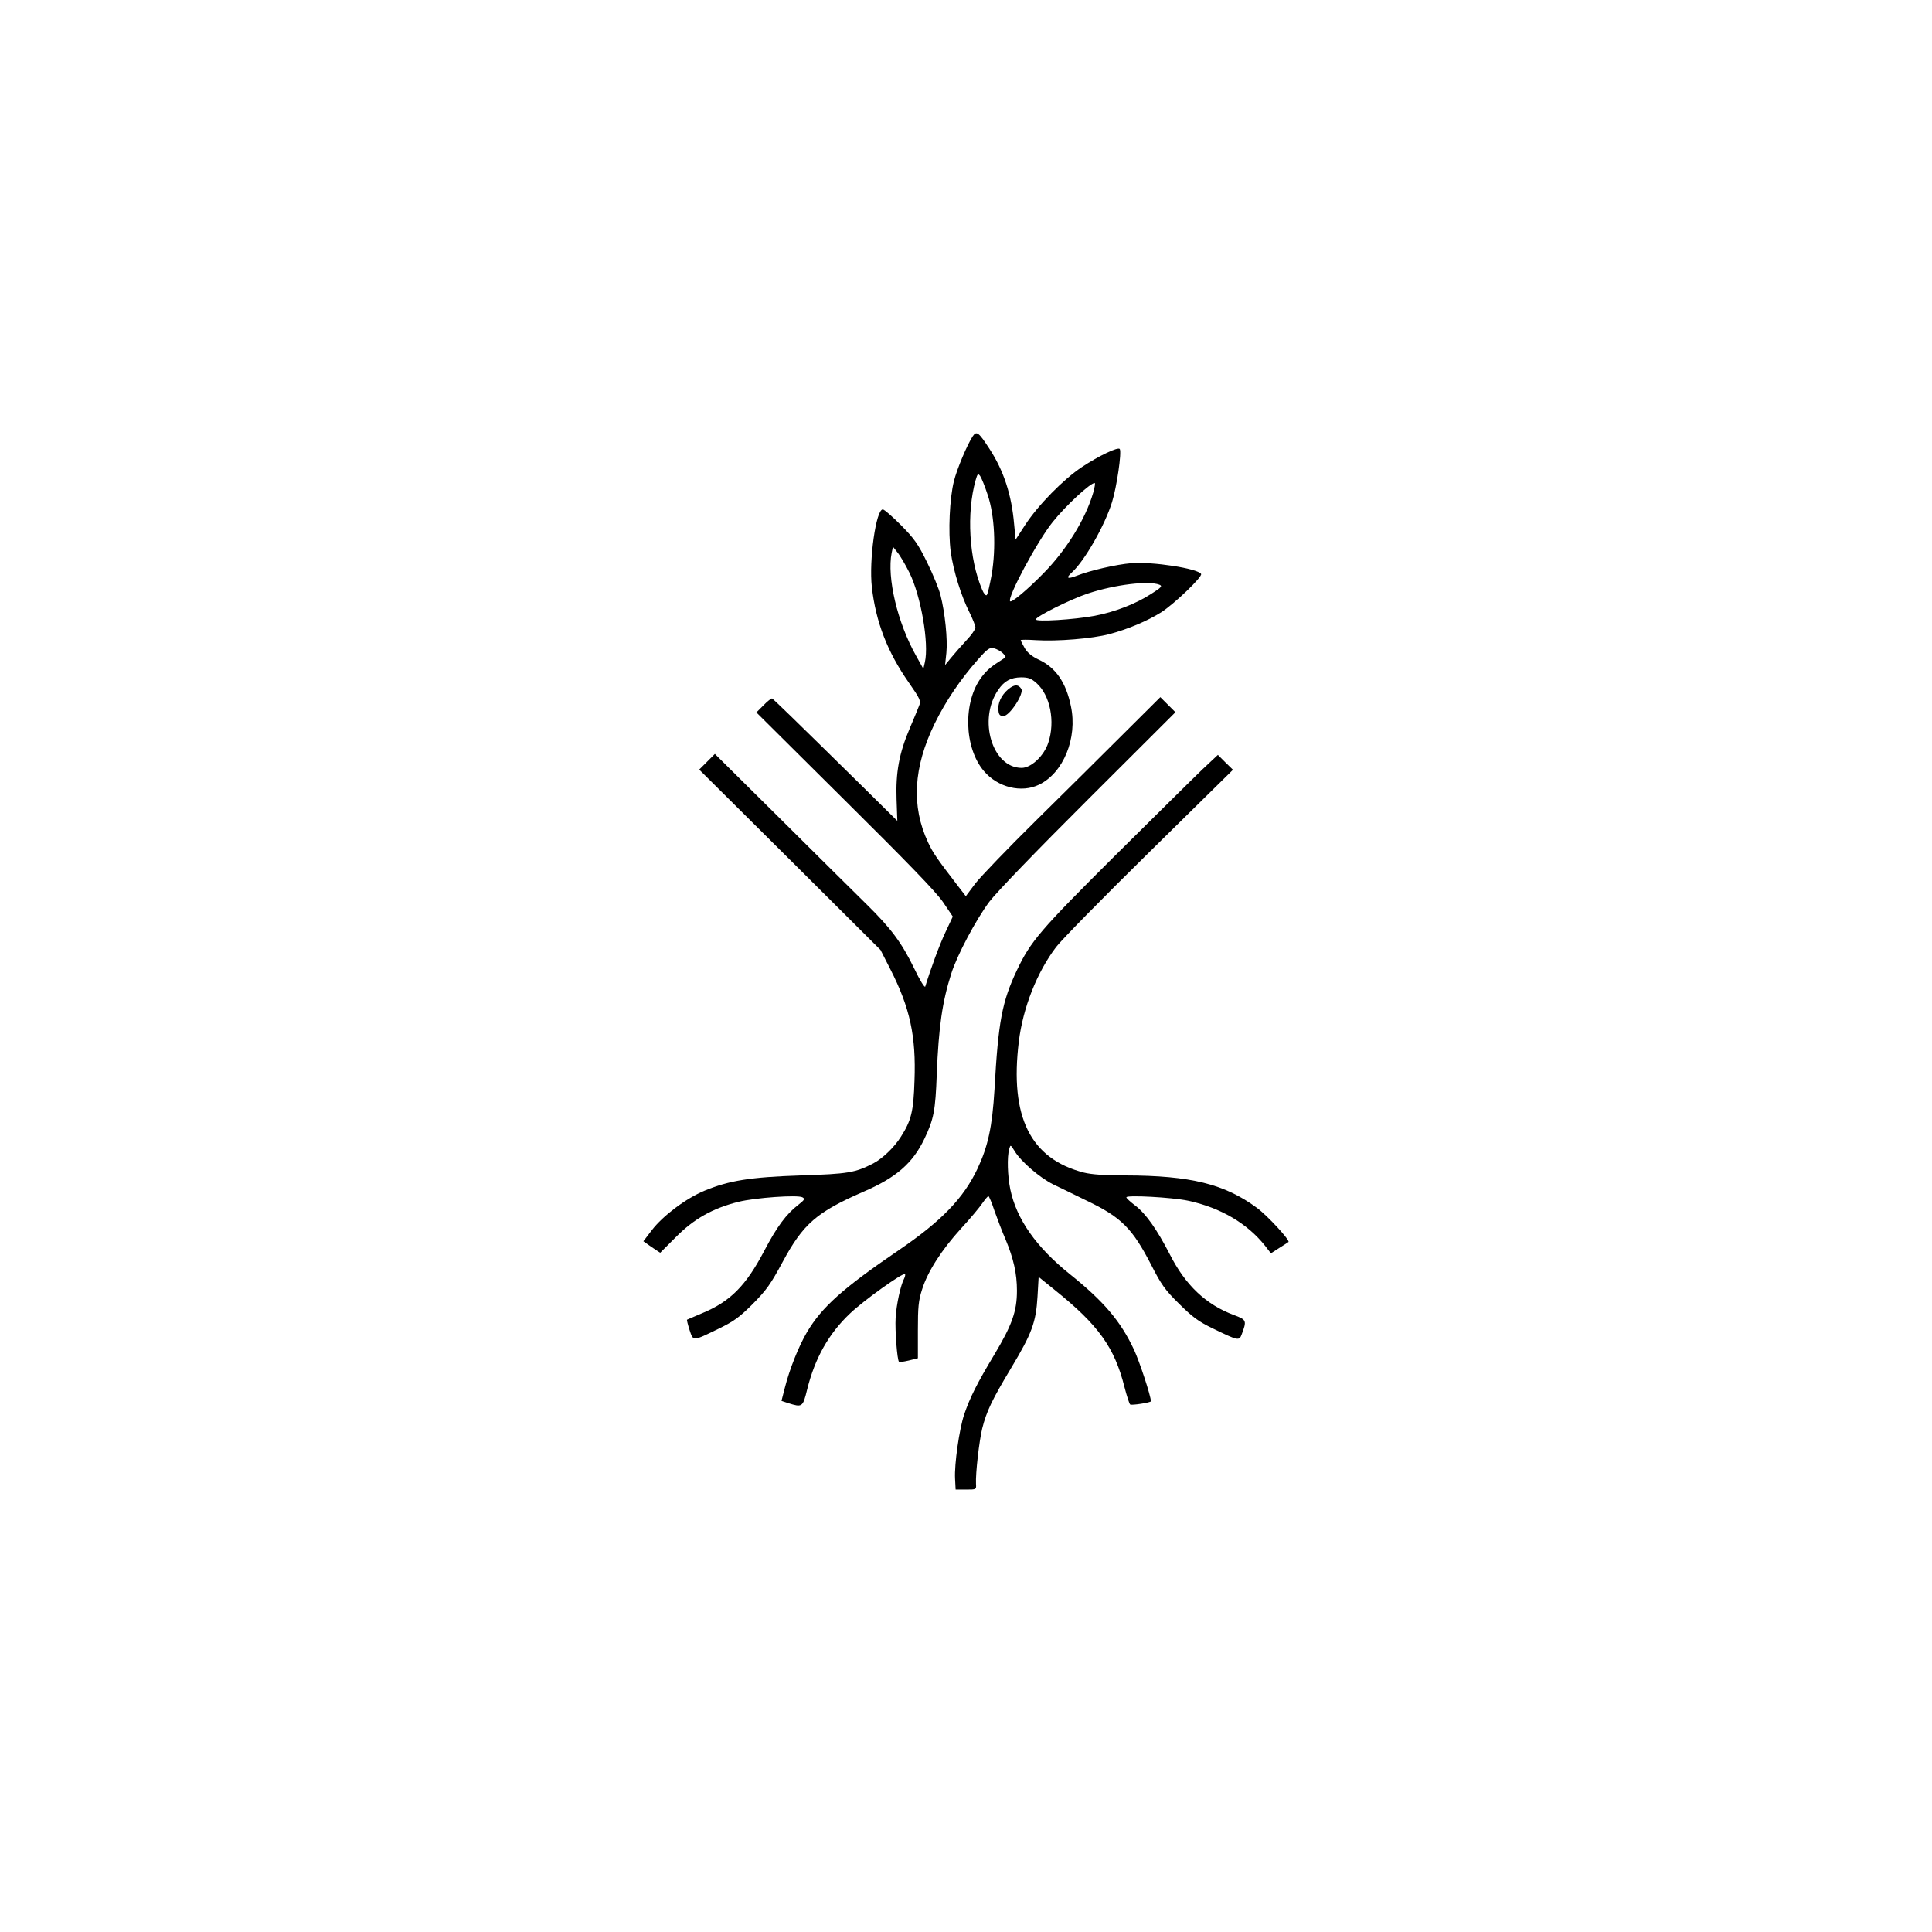
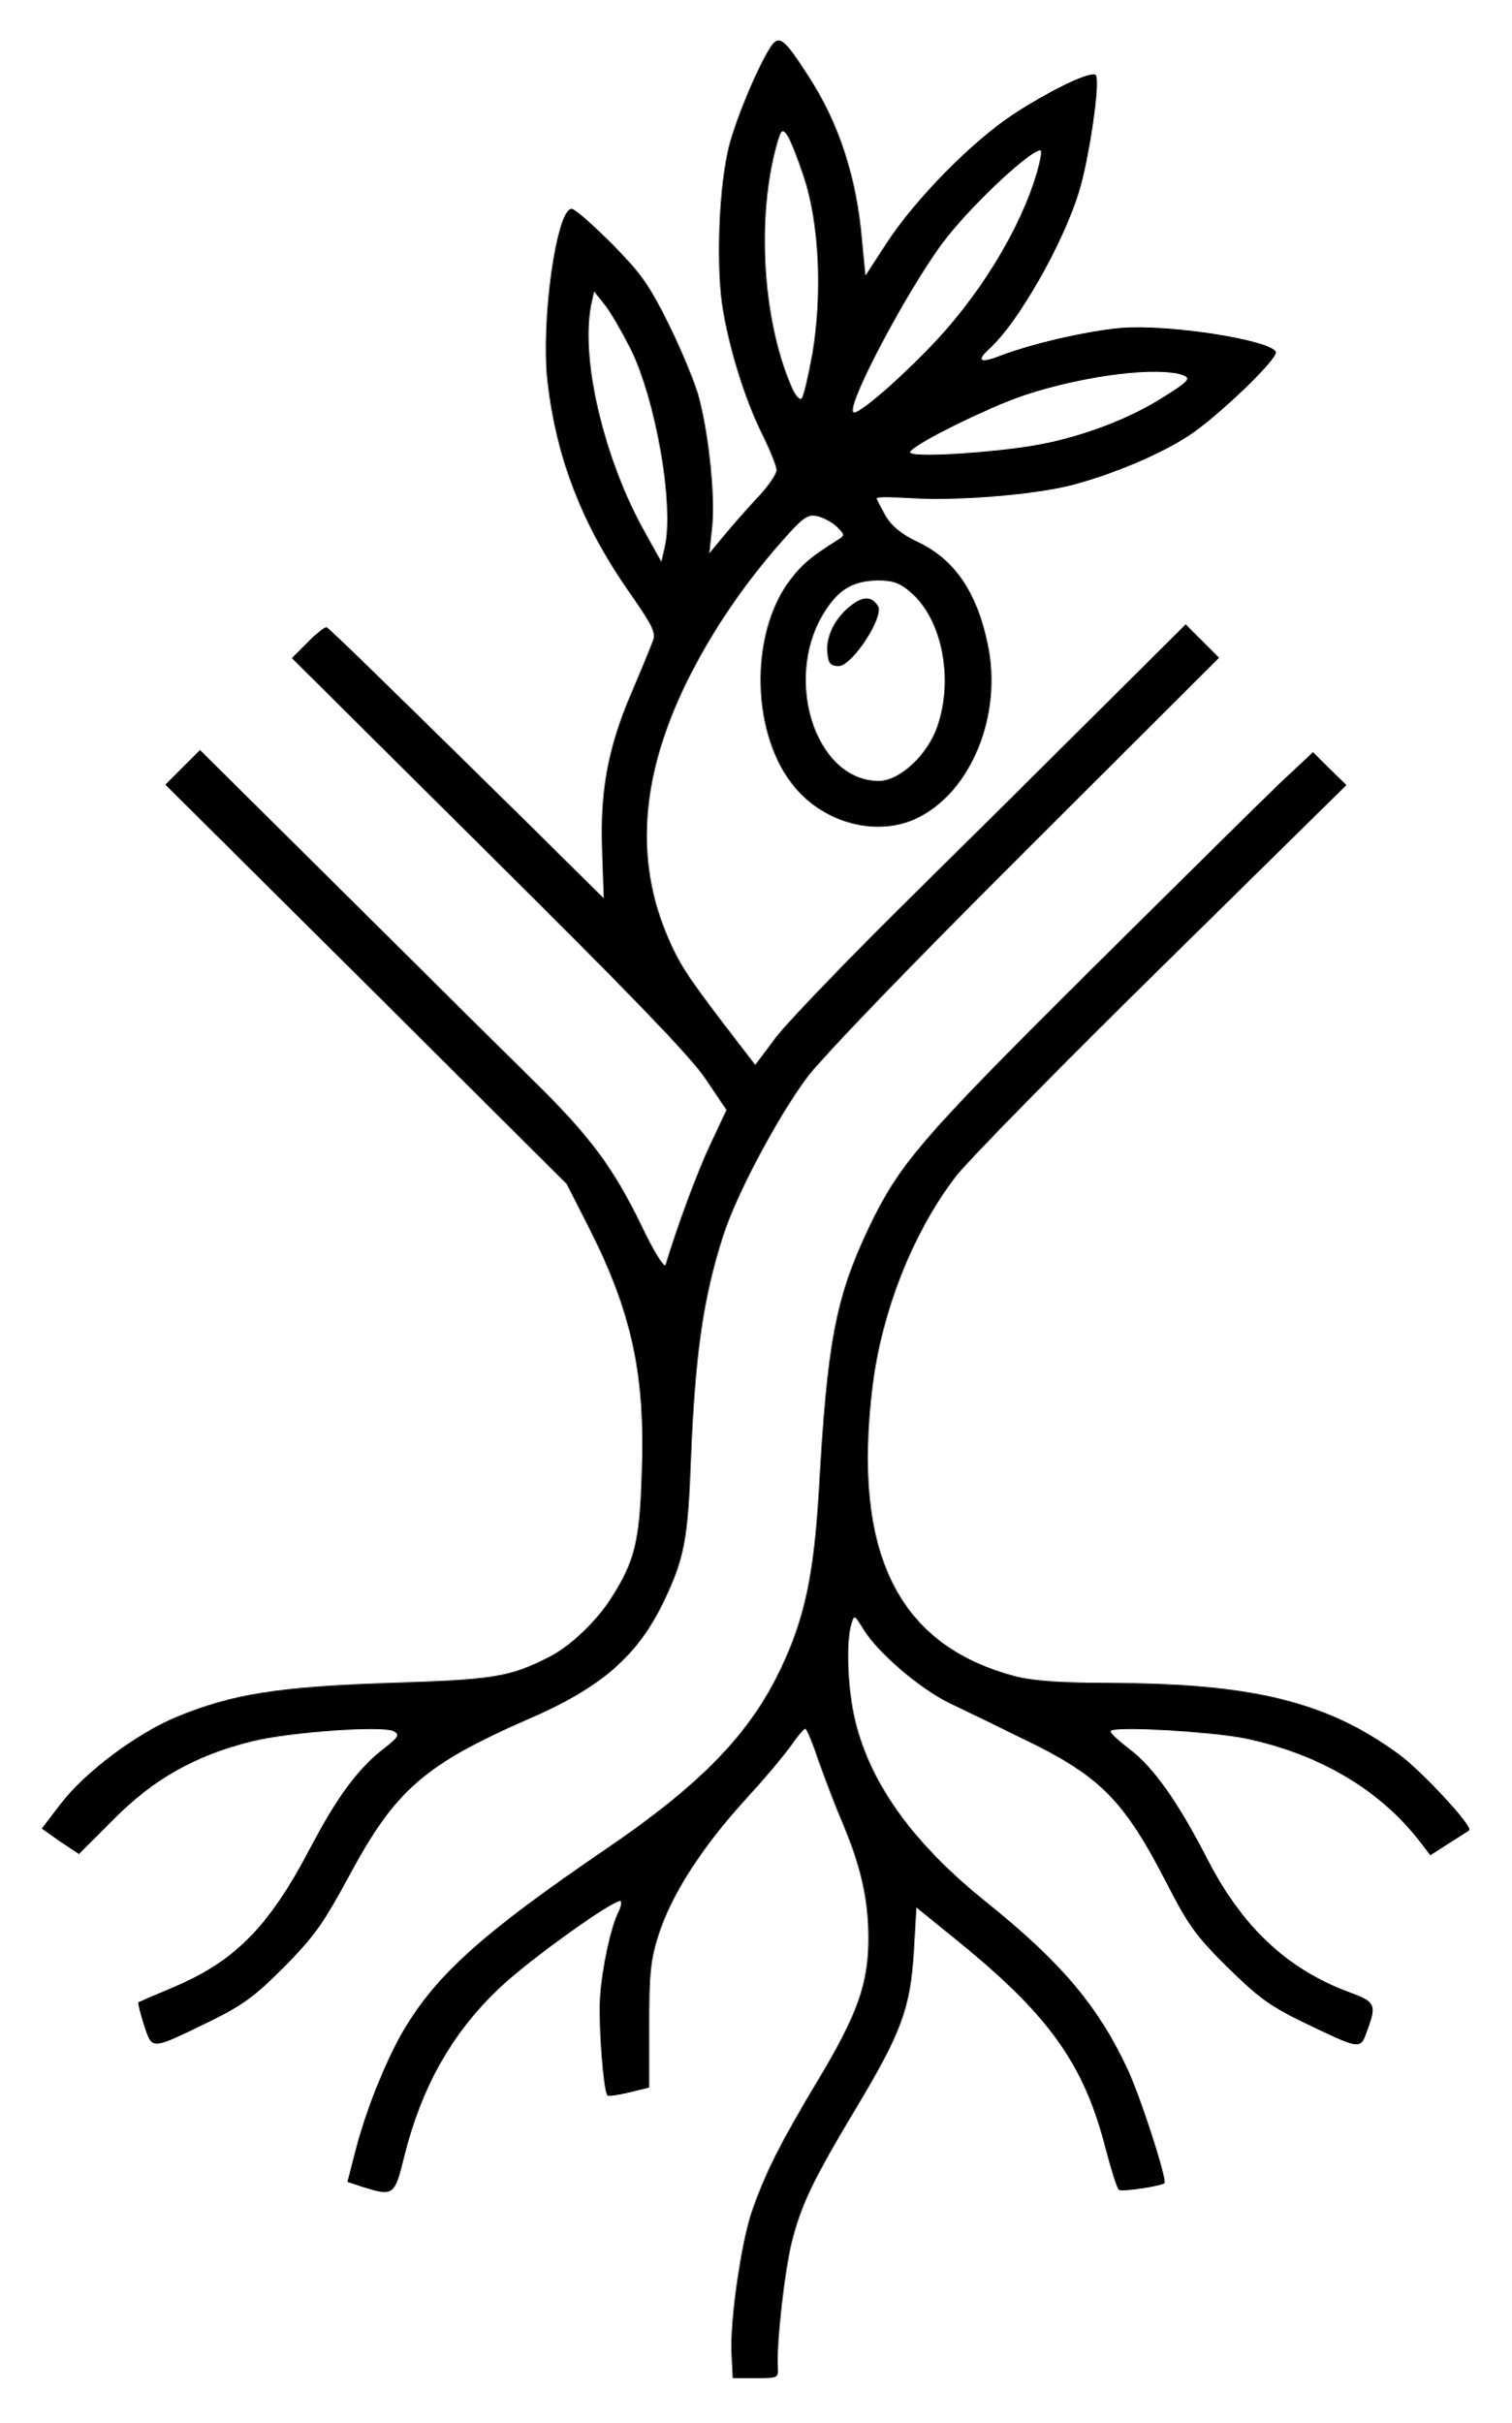
- <svg xmlns="http://www.w3.org/2000/svg" class="logo" aria-hidden="true" focusable="false" version="1.0" viewBox="0 0 1024 1024" preserveAspectRatio="xMidYMid meet">
+ <svg xmlns="http://www.w3.org/2000/svg" class="logo" aria-hidden="true" focusable="false" version="1.0" viewBox="331 220 362 580" preserveAspectRatio="xMidYMid meet">
  <g transform="translate(0,1024) scale(0.1,-0.1)" fill="currentColor" stroke="none">
    <path d="M5156 7928 c-30 -45 -84 -174 -100 -238 -23 -92 -31 -267 -17 -375 14 -100 55 -234 101 -324 16 -33 30 -68 30 -77 0 -9 -21 -40 -48 -68 -26 -28 -62 -69 -80 -91 l-33 -40 7 65 c7 71 -7 211 -31 305 -8 33 -40 111 -71 174 -48 98 -68 126 -139 198 -45 45 -88 83 -96 83 -36 0 -74 -269 -58 -412 21 -184 82 -343 196 -506 60 -86 65 -98 55 -121 -5 -14 -28 -69 -50 -121 -57 -133 -75 -236 -70 -377 l4 -114 -185 183 c-379 373 -472 463 -479 466 -4 1 -25 -15 -45 -36 l-38 -38 468 -465 c338 -335 483 -485 521 -540 l52 -77 -39 -83 c-32 -68 -78 -193 -107 -288 -3 -8 -29 34 -58 95 -67 138 -123 213 -253 341 -58 57 -262 259 -454 450 l-350 347 -42 -42 -41 -41 481 -478 480 -478 52 -102 c104 -204 137 -355 128 -591 -5 -162 -17 -211 -72 -297 -35 -56 -97 -115 -146 -141 -97 -50 -135 -56 -384 -64 -269 -9 -380 -27 -511 -81 -97 -40 -221 -133 -279 -209 l-45 -59 44 -31 45 -30 83 83 c95 96 195 153 332 187 88 22 314 38 339 24 15 -8 11 -14 -22 -40 -63 -48 -114 -117 -180 -243 -98 -187 -181 -270 -331 -332 -41 -17 -77 -33 -79 -34 -1 -2 5 -27 14 -55 20 -60 15 -60 155 8 80 39 109 60 180 131 73 74 95 105 159 224 108 200 179 262 426 370 175 75 263 152 325 282 49 103 58 148 65 341 10 250 29 384 77 534 31 98 131 286 202 381 38 50 250 270 525 544 l461 460 -40 40 -40 40 -198 -197 c-108 -108 -317 -315 -464 -460 -146 -144 -289 -293 -318 -330 l-51 -68 -37 48 c-117 152 -138 183 -163 237 -90 192 -78 398 35 630 58 118 136 234 229 339 51 58 62 65 85 60 15 -4 36 -15 47 -26 19 -19 19 -20 1 -31 -63 -40 -84 -57 -113 -95 -100 -131 -94 -375 12 -499 74 -87 199 -117 292 -72 129 62 205 247 169 416 -26 126 -80 205 -171 247 -36 17 -60 37 -74 61 -11 20 -21 39 -21 42 0 3 37 3 82 0 111 -7 296 8 388 32 100 27 202 70 275 116 70 45 220 189 211 203 -18 29 -258 66 -370 57 -82 -7 -219 -39 -288 -66 -51 -20 -61 -14 -27 17 66 59 175 249 213 373 25 80 52 264 41 281 -8 13 -111 -36 -200 -95 -98 -65 -233 -202 -302 -308 l-50 -77 -8 82 c-13 154 -55 283 -130 398 -57 88 -69 98 -89 68z m79 -311 c37 -110 45 -279 21 -423 -10 -54 -21 -103 -26 -108 -5 -5 -16 8 -25 30 -69 162 -83 405 -34 579 10 35 13 37 24 22 7 -10 25 -54 40 -100z m559 11 c-40 -138 -143 -305 -264 -427 -86 -88 -168 -156 -176 -148 -18 17 145 321 226 421 68 85 198 206 222 206 4 0 0 -24 -8 -52z m-974 -423 c61 -123 105 -376 82 -475 l-8 -35 -39 70 c-98 174 -155 414 -129 545 l7 32 23 -29 c13 -15 42 -64 64 -108z m1325 -64 c17 -7 12 -14 -44 -49 -80 -52 -193 -96 -300 -116 -106 -20 -311 -33 -311 -19 0 15 186 108 278 138 143 47 320 68 377 46z m-652 -521 c73 -64 101 -204 63 -317 -23 -70 -91 -133 -141 -133 -156 0 -233 256 -124 414 32 47 66 65 121 66 38 0 54 -6 81 -30z" />
    <path d="M5343 6586 c-36 -31 -56 -73 -51 -112 2 -23 8 -29 27 -29 32 0 110 119 94 144 -16 25 -38 24 -70 -3z" />
    <path d="M6375 6164 c-44 -42 -252 -248 -463 -457 -401 -399 -449 -456 -522 -609 -79 -167 -99 -272 -119 -633 -12 -197 -34 -300 -90 -419 -74 -157 -191 -278 -417 -432 -298 -203 -408 -302 -487 -435 -44 -75 -92 -195 -117 -294 l-18 -70 36 -12 c74 -23 77 -22 100 72 41 166 114 296 227 403 72 69 282 219 292 209 2 -3 0 -14 -5 -24 -18 -33 -41 -137 -45 -208 -4 -63 8 -224 18 -233 2 -3 26 1 52 7 l48 12 0 147 c0 124 3 158 22 217 30 96 104 211 208 325 48 52 98 112 112 133 14 20 28 37 32 37 3 0 18 -35 32 -78 15 -42 41 -111 59 -152 42 -101 60 -180 60 -271 0 -109 -26 -182 -120 -339 -92 -153 -129 -227 -160 -318 -26 -79 -52 -262 -48 -339 l3 -58 55 0 c55 0 55 0 53 30 -3 55 17 229 33 294 23 91 51 150 153 320 110 183 132 242 140 379 l6 104 84 -68 c233 -187 318 -305 371 -516 12 -46 25 -87 30 -92 6 -6 110 10 110 17 0 28 -61 212 -89 272 -71 152 -160 257 -341 402 -178 143 -282 291 -315 448 -15 73 -18 172 -6 215 7 24 7 24 30 -13 34 -55 133 -140 204 -175 34 -16 114 -55 177 -86 184 -88 242 -147 342 -341 53 -104 73 -132 147 -205 72 -71 102 -94 181 -132 132 -64 138 -66 151 -31 28 74 26 78 -41 103 -148 55 -257 158 -340 322 -68 132 -127 216 -184 259 -25 19 -46 38 -46 43 0 13 242 0 327 -18 172 -37 314 -120 409 -240 l30 -39 45 29 c24 15 46 29 48 31 11 7 -110 139 -167 181 -172 127 -352 171 -697 172 -111 0 -179 5 -220 15 -284 73 -394 295 -345 695 22 179 96 367 198 501 27 36 249 262 493 502 l444 437 -40 39 -40 40 -80 -75z" />
  </g>
</svg>
